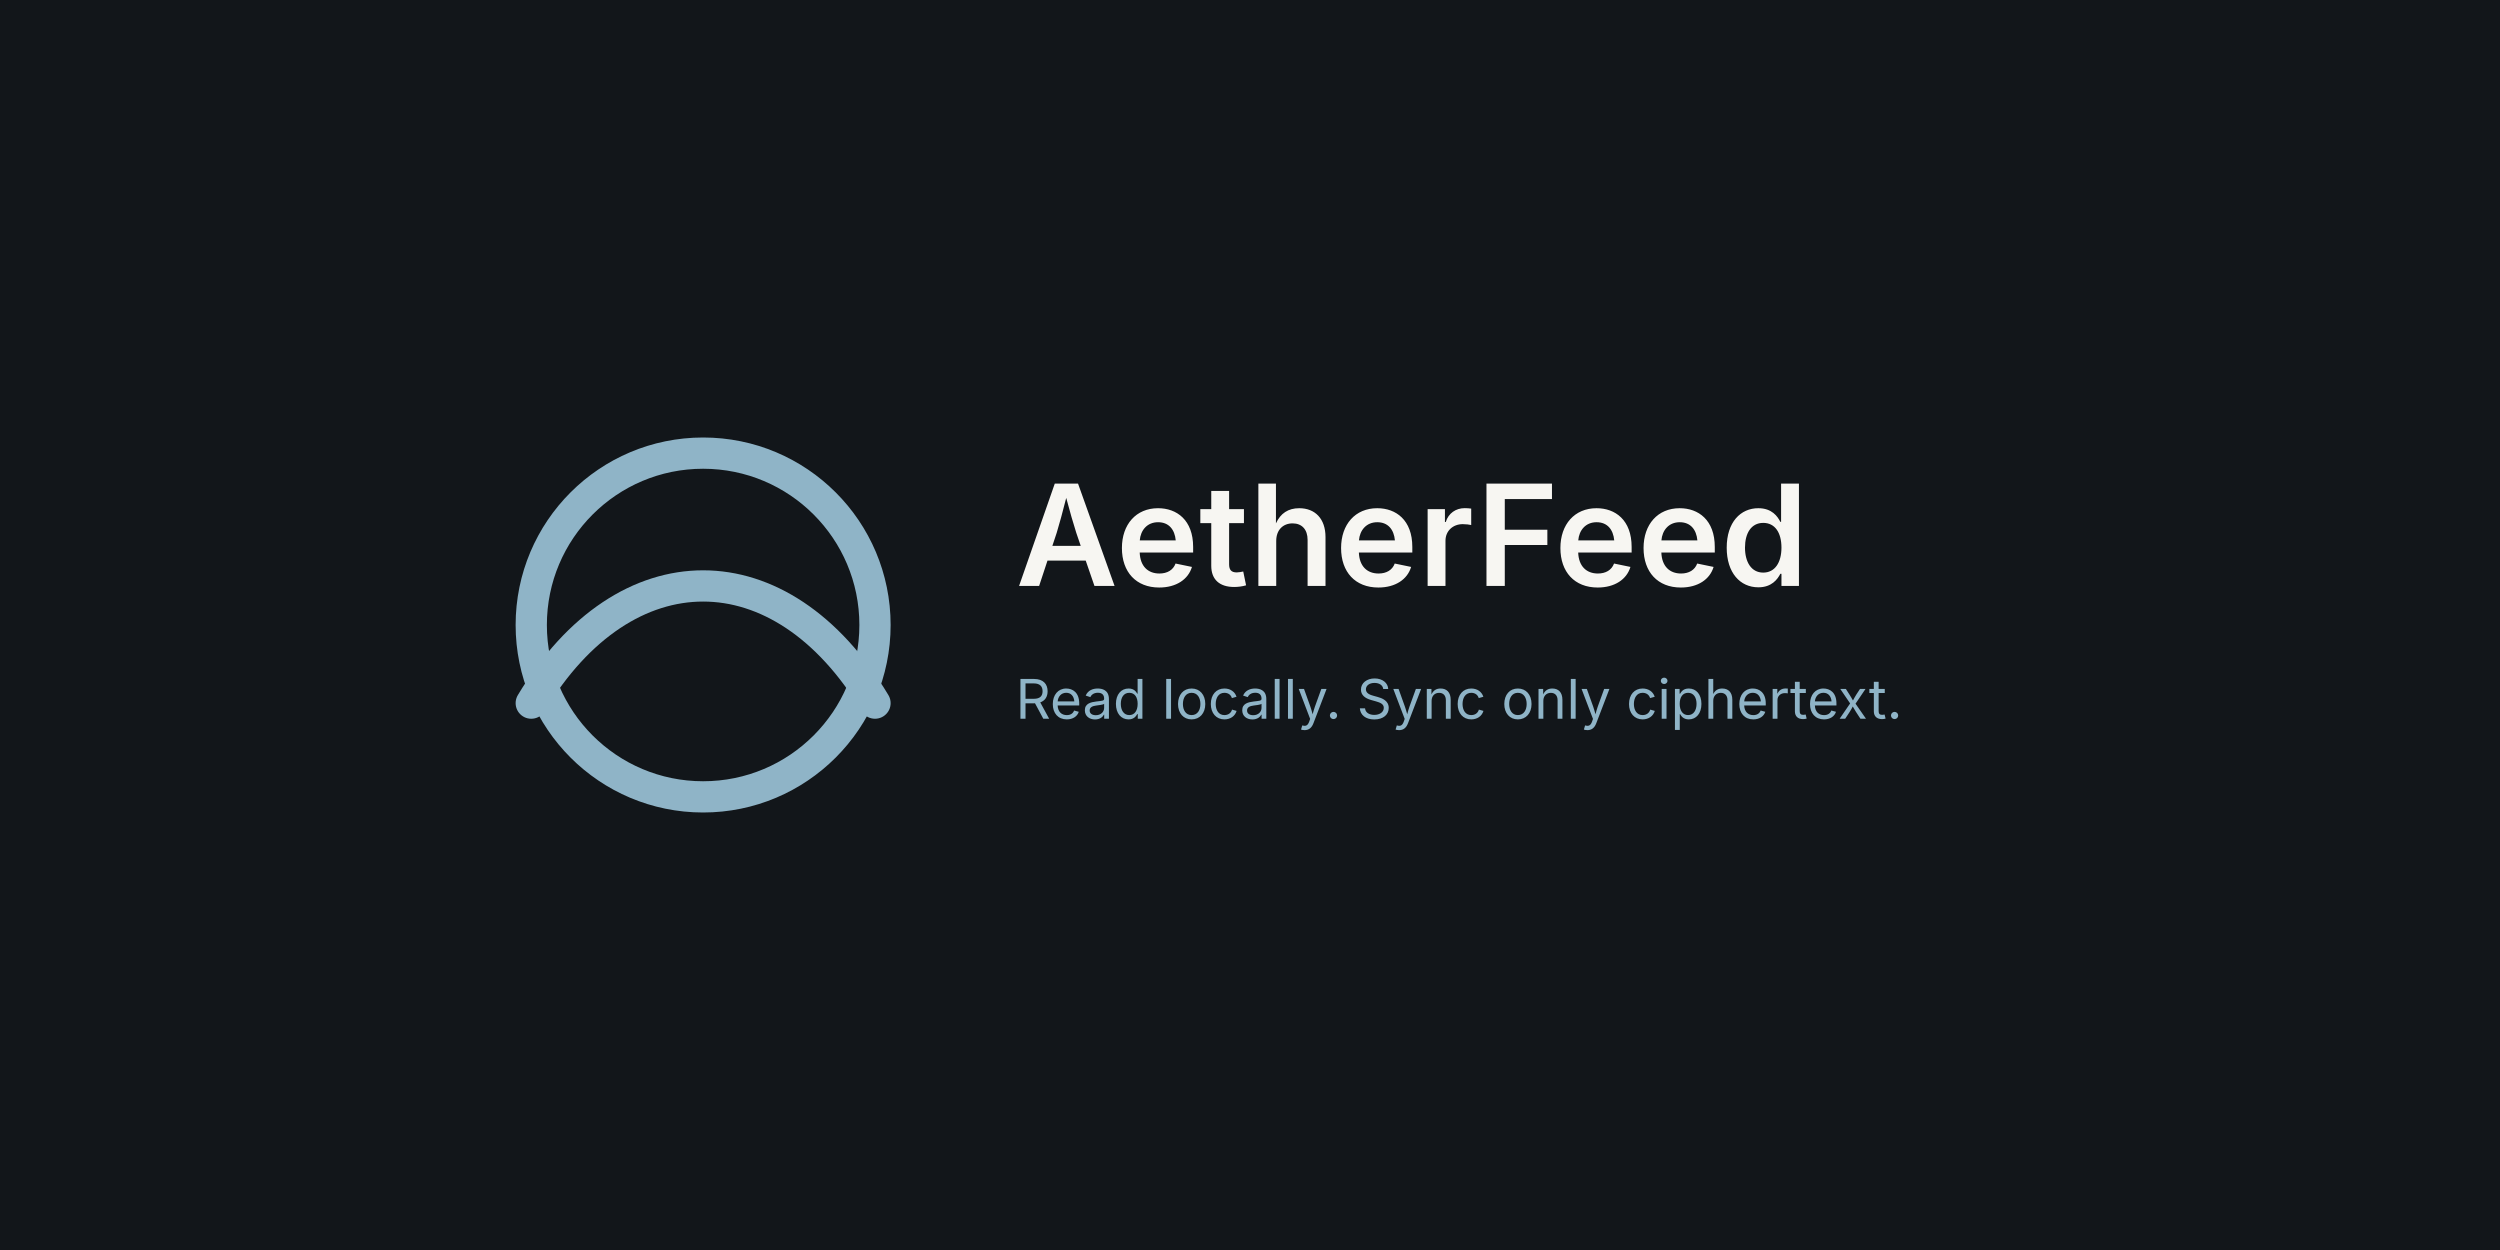
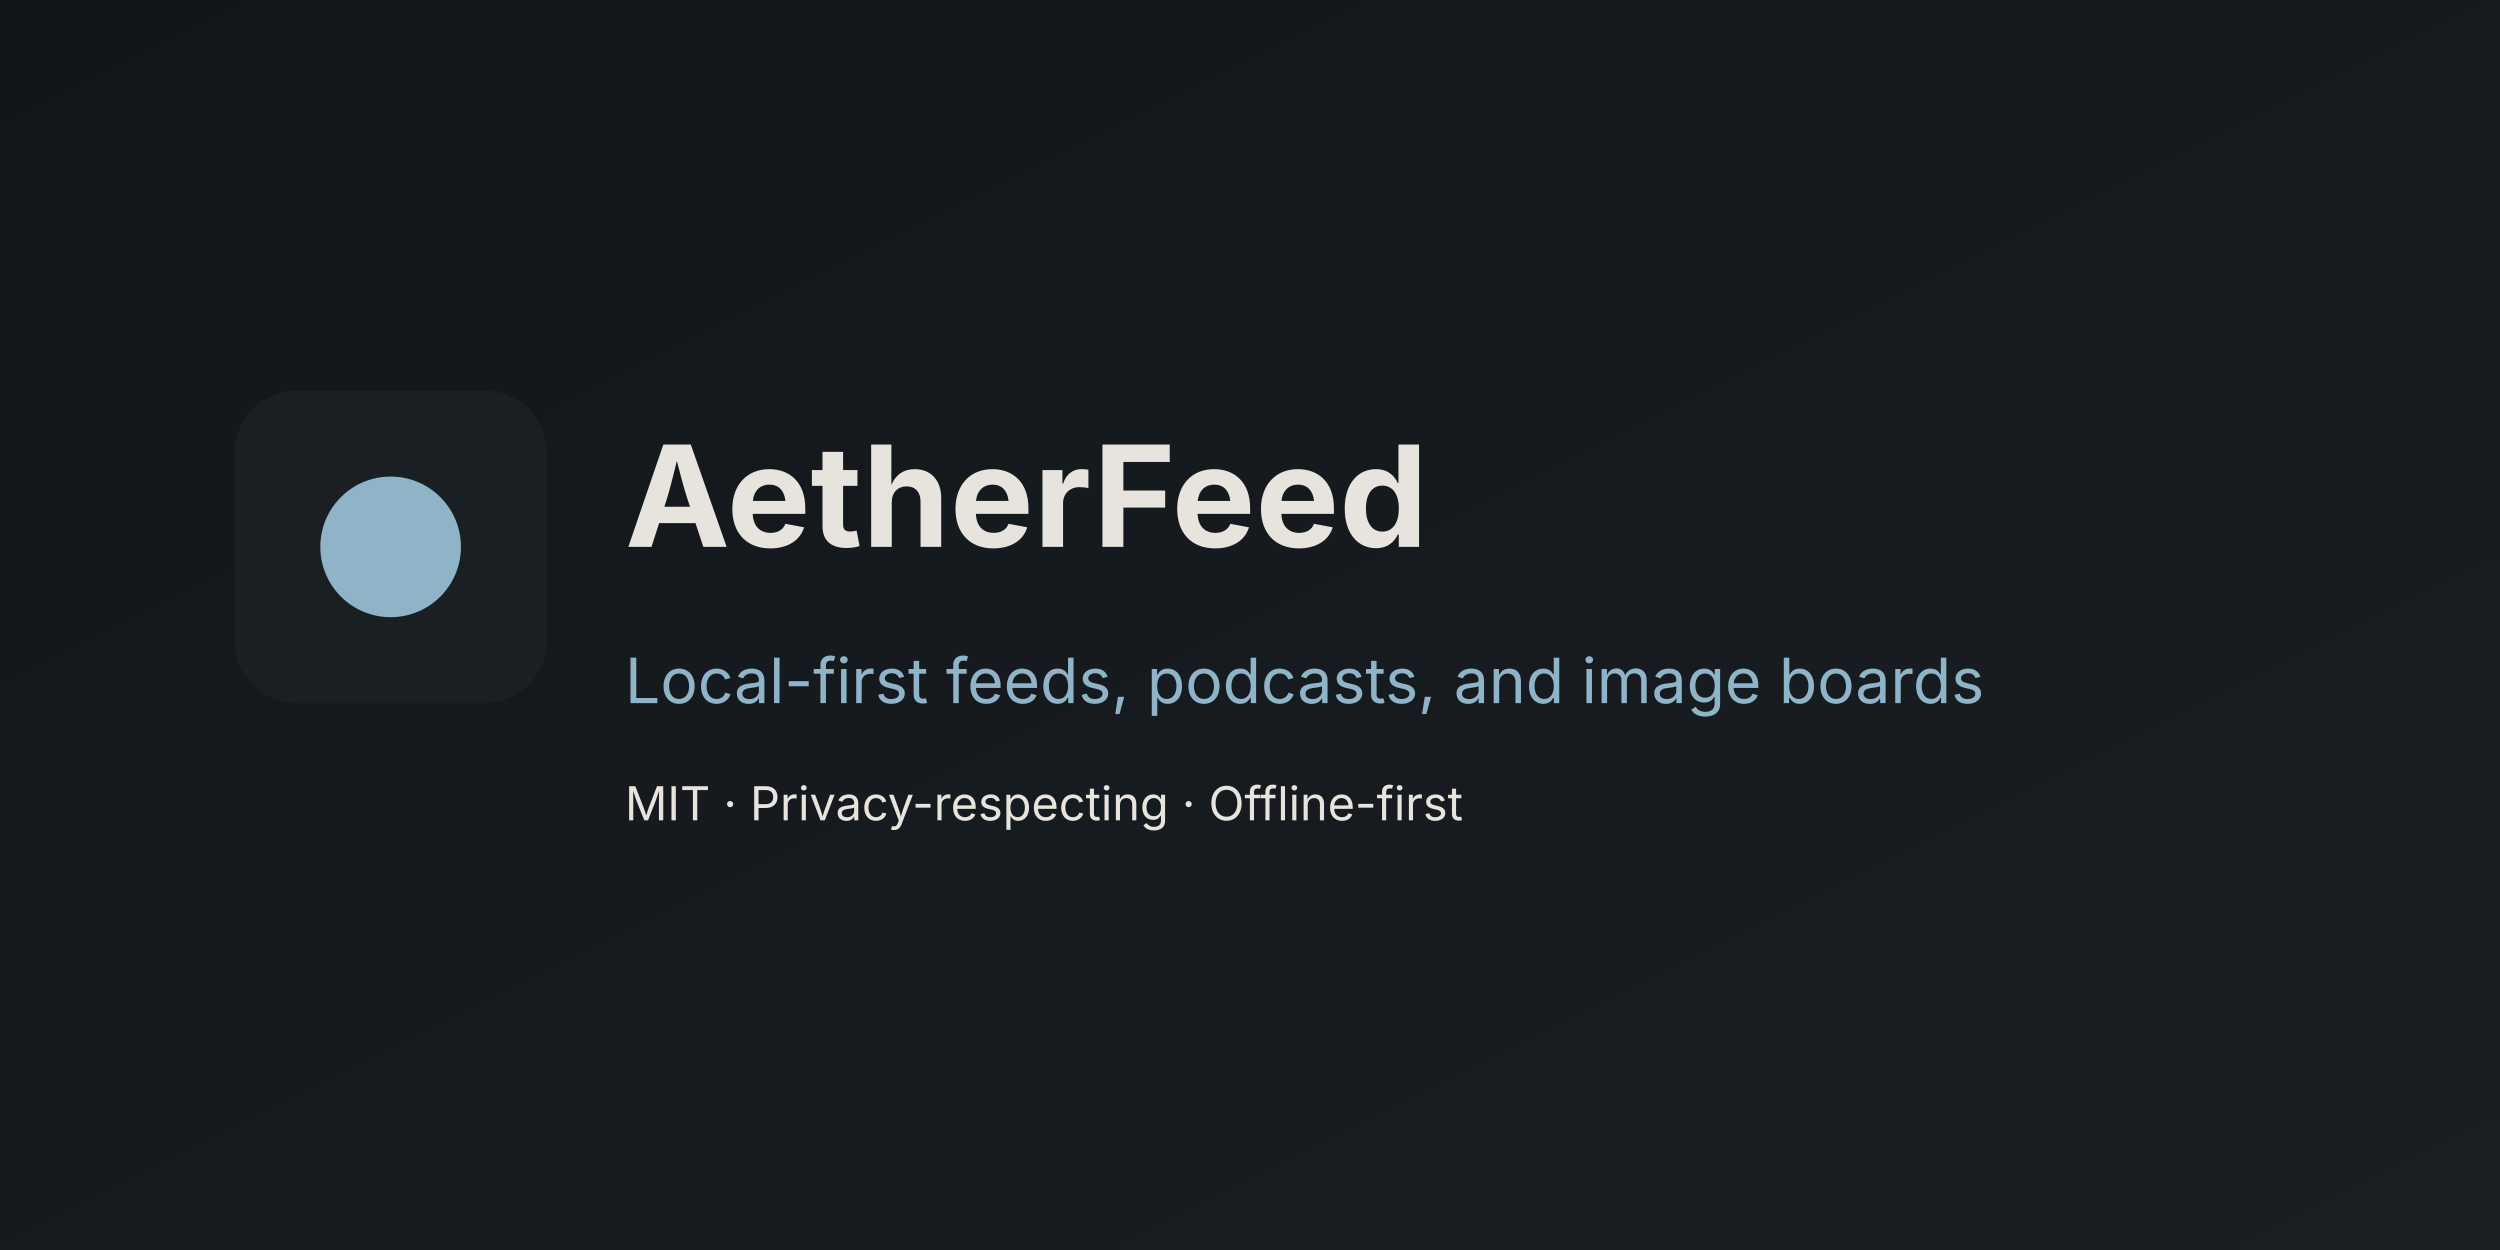
<svg xmlns="http://www.w3.org/2000/svg" viewBox="0 0 1280 640" role="img" aria-label="AetherFeed social preview">
-   <rect width="1280" height="640" fill="#12161A" />
-   <circle cx="360" cy="320" r="88" fill="none" stroke="#8FB4C7" stroke-width="16" />
-   <path d="M272 360 C320 280, 400 280, 448 360" fill="none" stroke="#8FB4C7" stroke-width="16" stroke-linecap="round" />
-   <text x="520" y="300" font-family="system-ui, -apple-system, sans-serif" font-size="72" font-weight="600" fill="#F7F6F2">AetherFeed</text>
-   <text x="520" y="368" font-family="system-ui, -apple-system, sans-serif" font-size="28" fill="#8FB4C7">Read locally. Sync only ciphertext.</text>
+   <defs>
+     <linearGradient id="sg" x1="0" y1="0" x2="1" y2="1">
+       <stop offset="0%" stop-color="#12161A" />
+       <stop offset="100%" stop-color="#1A1F24" />
+     </linearGradient>
+   </defs>
+   <rect width="1280" height="640" fill="url(#sg)" />
+   <rect x="120" y="200" width="160" height="160" rx="32" fill="#1A1F24" />
+   <circle cx="200" cy="280" r="36" fill="#8FB4C7" />
+   <text x="320" y="280" font-family="system-ui, -apple-system, sans-serif" font-size="72" font-weight="700" fill="#E6E4DC">AetherFeed</text>
+   <text x="320" y="360" font-family="system-ui, -apple-system, sans-serif" font-size="32" fill="#8FB4C7">Local-first feeds, podcasts, and image boards</text>
+   <text x="320" y="420" font-family="system-ui, -apple-system, sans-serif" font-size="24" fill="#E6E4DC">MIT · Privacy-respecting · Offline-first</text>
</svg>
